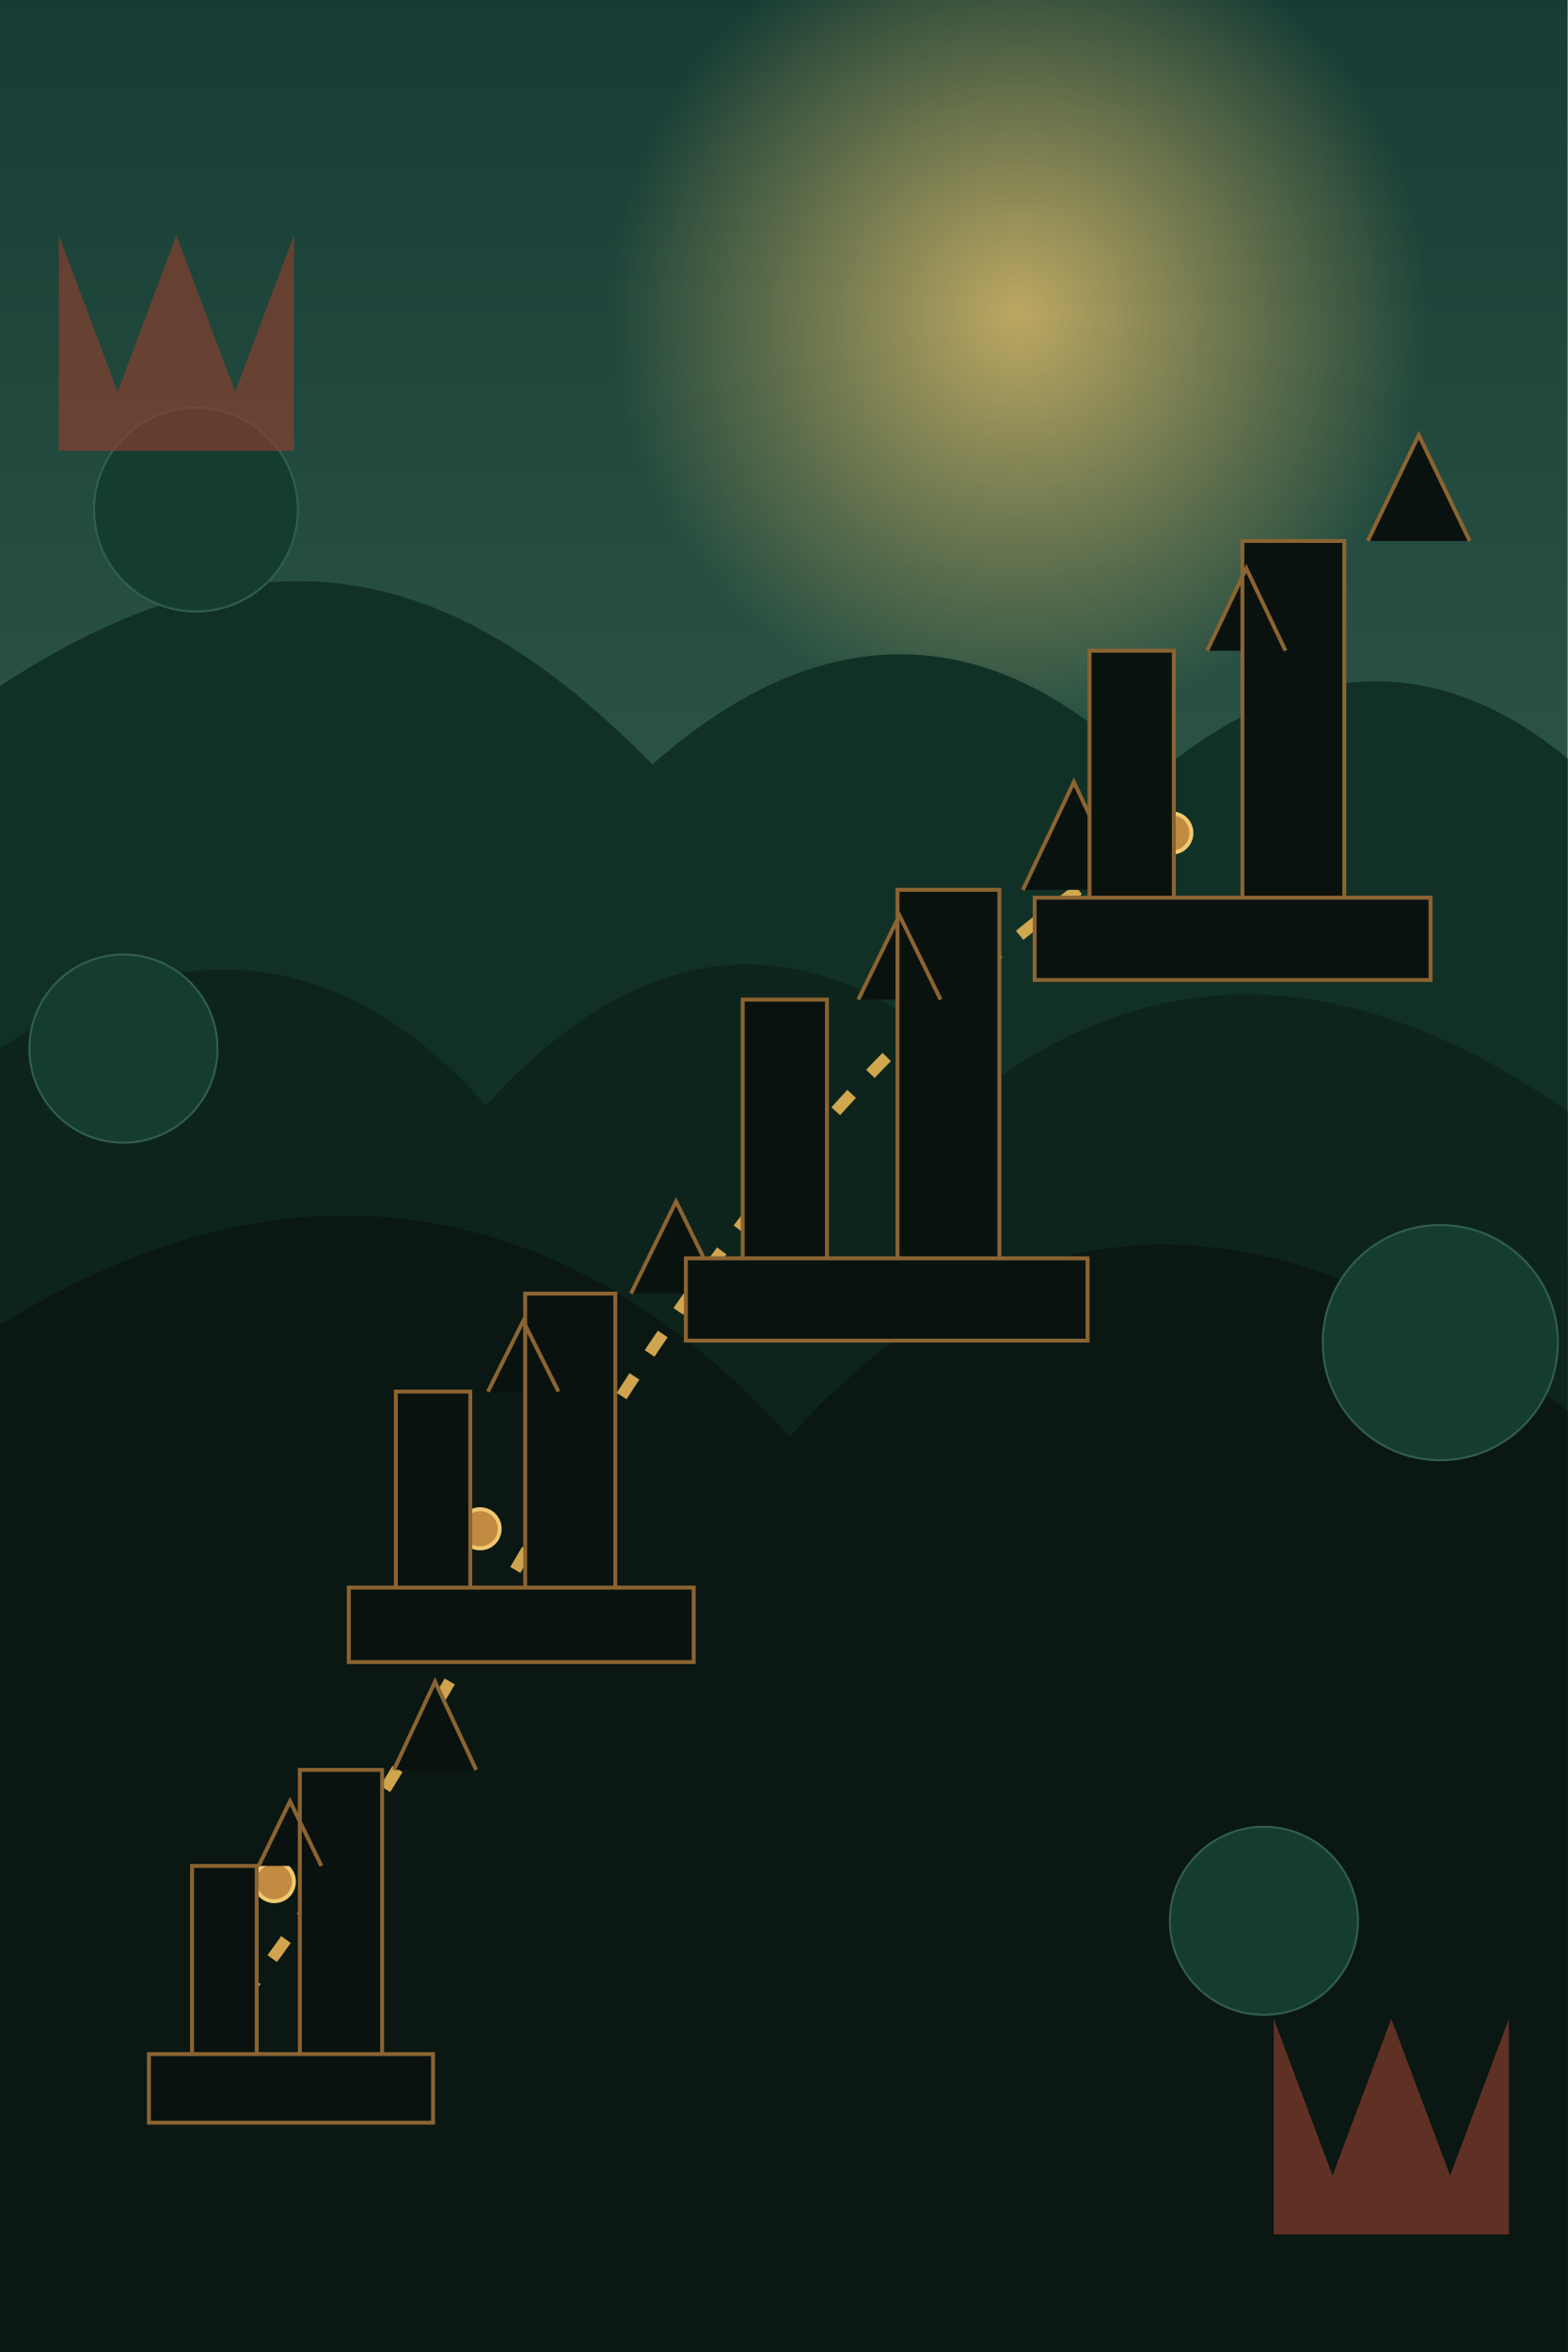
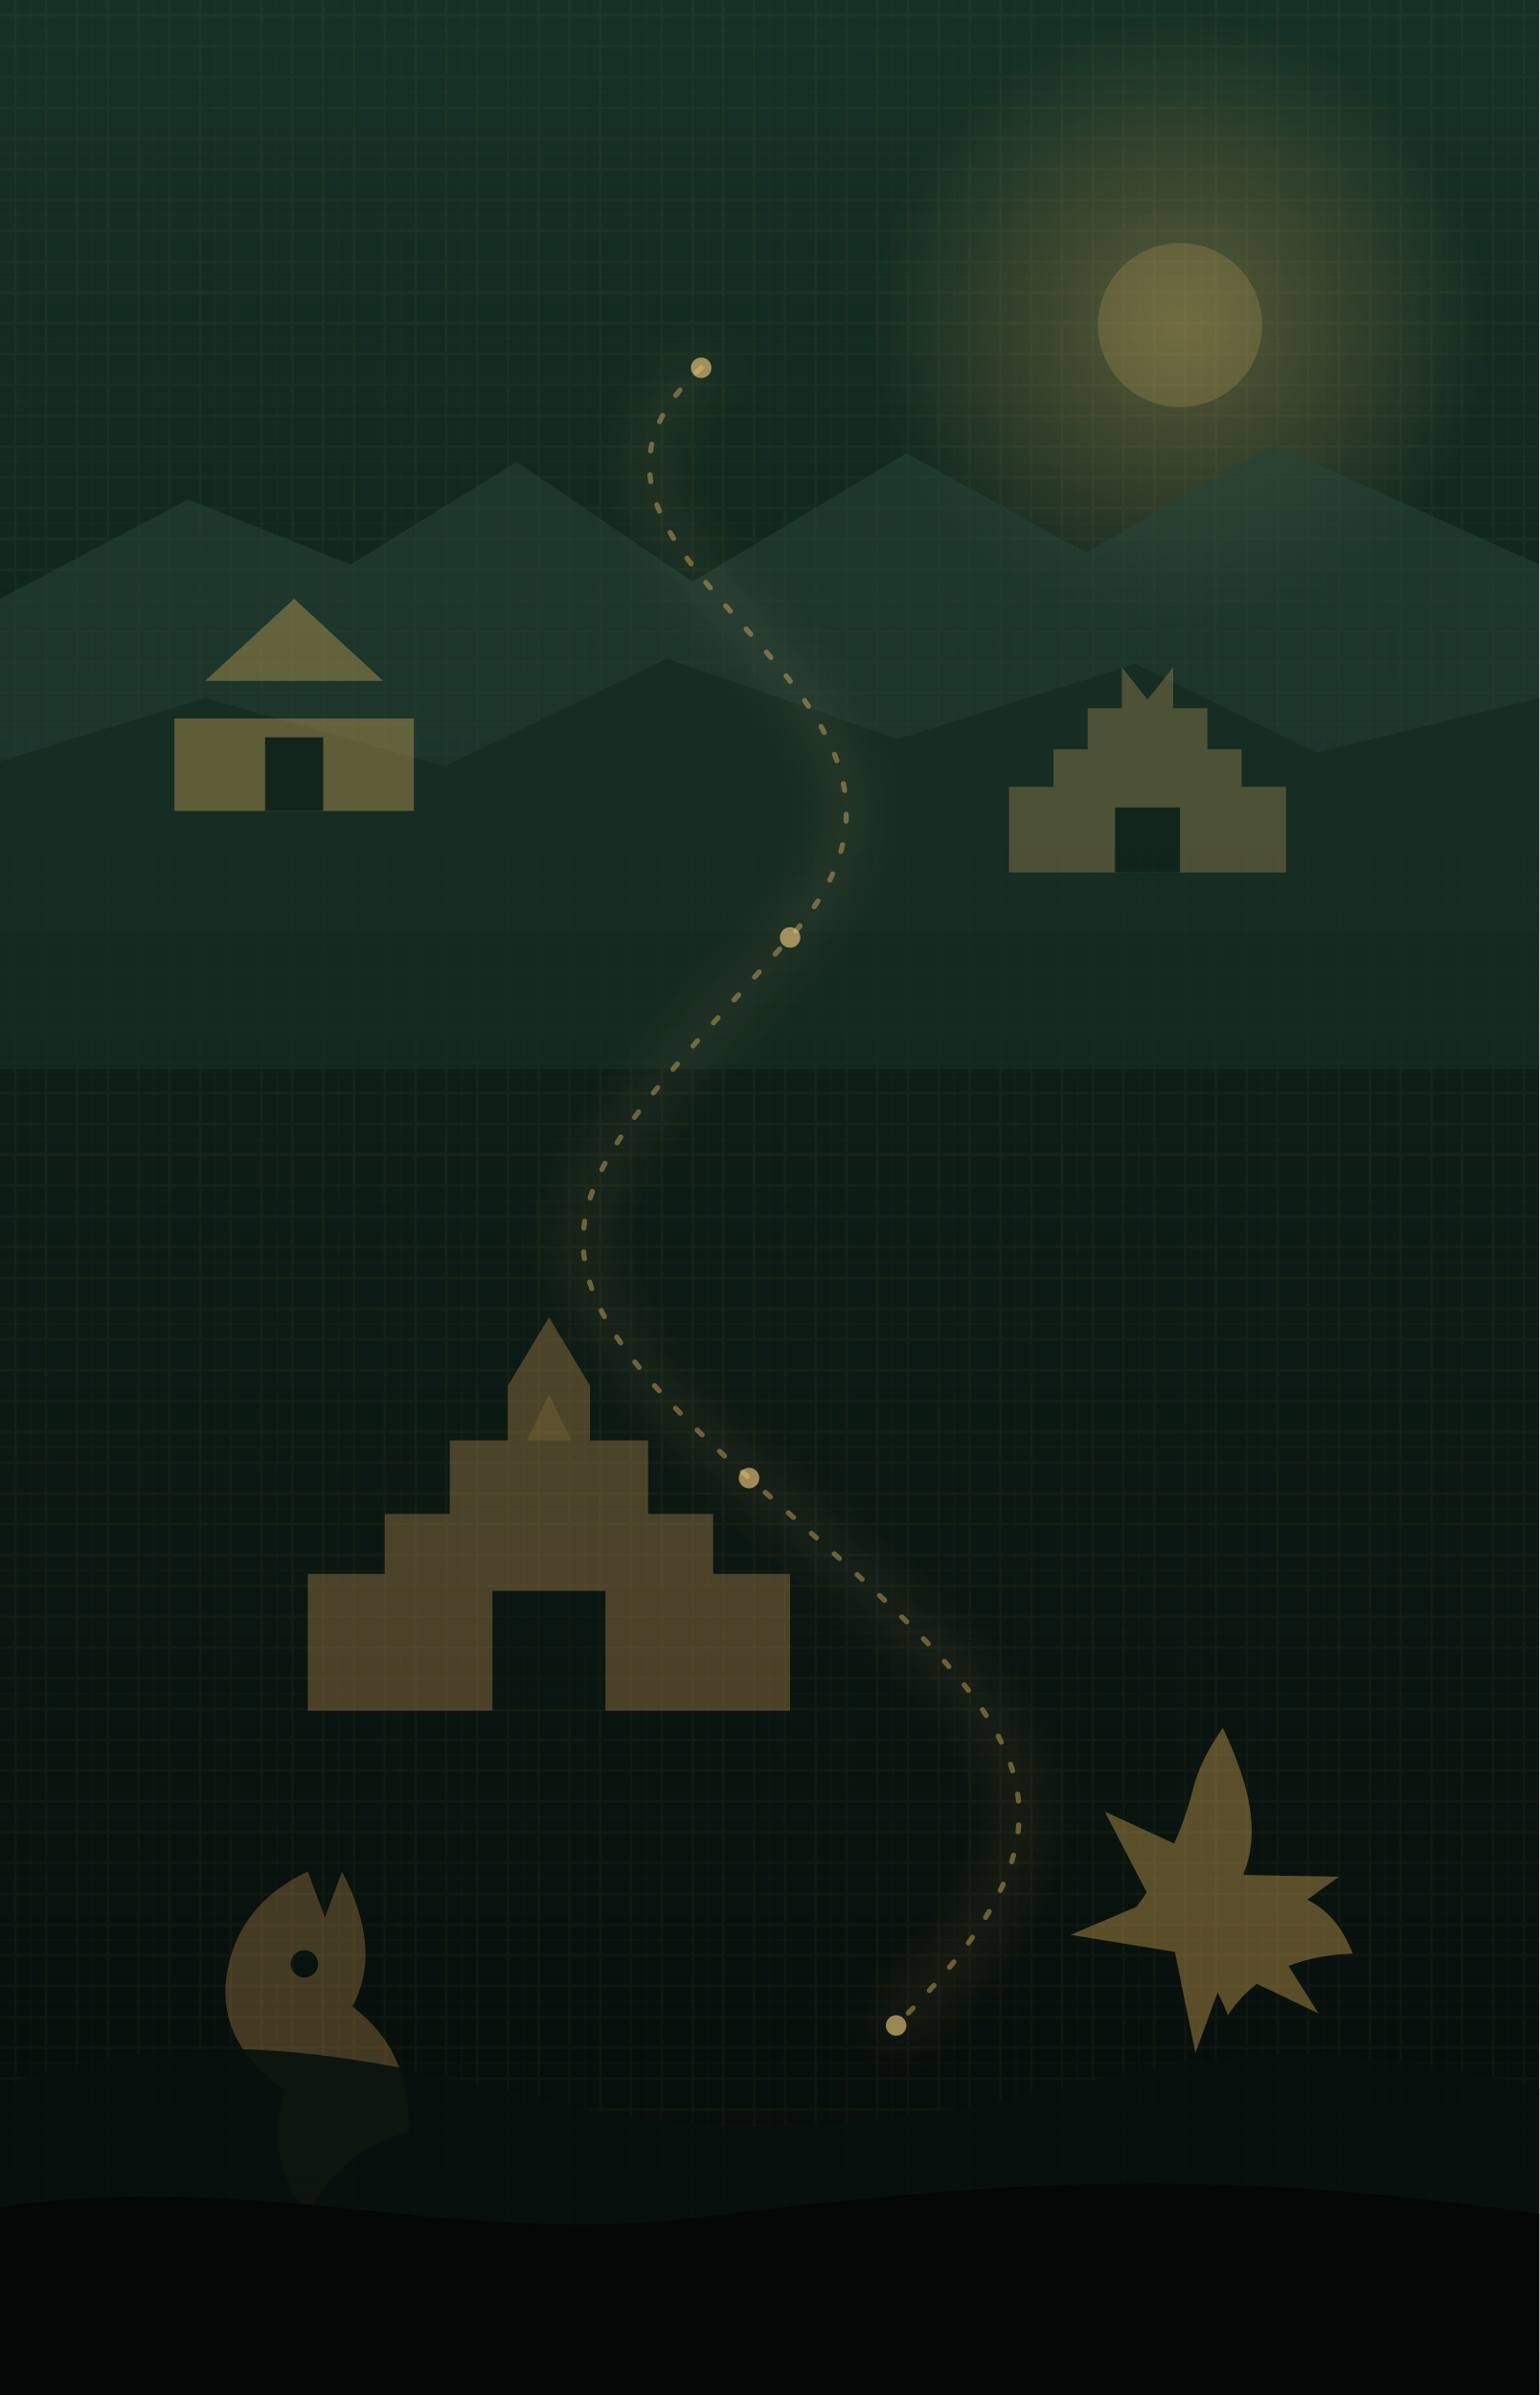
- <svg xmlns="http://www.w3.org/2000/svg" viewBox="0 0 800 1200">
+ <svg xmlns="http://www.w3.org/2000/svg" viewBox="0 0 900 1400" role="img" aria-label="Stylized Cambodia heritage journey map">
  <defs>
    <linearGradient id="bg" x1="0" y1="0" x2="0" y2="1">
-       <stop stop-color="#163c34" />
-       <stop offset=".44" stop-color="#315b4a" />
-       <stop offset="1" stop-color="#0b1512" />
+       <stop offset="0" stop-color="#163226" />
+       <stop offset=".46" stop-color="#0d1e17" />
+       <stop offset="1" stop-color="#050a08" />
    </linearGradient>
-     <radialGradient id="sun">
-       <stop stop-color="#f1c86f" stop-opacity=".75" />
-       <stop offset="1" stop-color="#f1c86f" stop-opacity="0" />
+     <radialGradient id="halo" cx="50%" cy="50%" r="50%">
+       <stop offset="0" stop-color="#e9bd67" stop-opacity=".32" />
+       <stop offset="1" stop-color="#e9bd67" stop-opacity="0" />
    </radialGradient>
+     <pattern id="weave" width="36" height="36" patternUnits="userSpaceOnUse">
+       <path d="M0 9H36M0 27H36M9 0V36M27 0V36" stroke="#d5a24d" stroke-opacity=".045" stroke-width="1.5" />
+       <path d="M0 18H36M18 0V36" stroke="#8a4934" stroke-opacity=".05" />
+     </pattern>
+     <filter id="soft" x="-50%" y="-50%" width="200%" height="200%">
+       <feGaussianBlur stdDeviation="14" />
+     </filter>
  </defs>
-   <rect width="800" height="1200" fill="url(#bg)" />
-   <circle cx="520" cy="160" r="210" fill="url(#sun)" />
-   <path d="M0 350C145 255 242 298 333 390c88-78 176-74 255 7 73-62 144-66 212-10v813H0Z" fill="#123126" />
-   <path d="M0 535c105-71 187-40 248 29 84-93 173-95 257-11 88-64 186-62 295 14v633H0Z" fill="#0d241c" />
-   <path d="M0 676c168-104 306-50 403 57 120-132 250-125 397-13v480H0Z" fill="#0a1712" />
-   <path d="M90 1060c168-188 224-455 506-638" fill="none" stroke="#e5b454" stroke-width="6" stroke-dasharray="12 14" opacity=".9" />
-   <g fill="#c18c42" stroke="#f0c96f" stroke-width="2">
-     <circle cx="140" cy="960" r="10" />
-     <circle cx="245" cy="780" r="10" />
-     <circle cx="405" cy="610" r="10" />
-     <circle cx="598" cy="425" r="10" />
+   <rect width="900" height="1400" fill="url(#bg)" />
+   <rect width="900" height="1400" fill="url(#weave)" />
+   <circle cx="690" cy="190" r="180" fill="url(#halo)" />
+   <circle cx="690" cy="190" r="48" fill="#e9bd67" opacity=".18" />
+   <path d="M0 350L110 292 205 330 302 270 405 340 530 265 635 323 745 260 900 330V545H0Z" fill="#264438" opacity=".55" />
+   <path d="M0 445L120 408 260 448 390 385 525 432 664 388 770 440 900 408V625H0Z" fill="#152b21" opacity=".82" />
+   <g opacity=".38" fill="#d6aa58">
+     <path d="M102 420h140v54H102z" />
+     <path d="M120 398h104l-52-48z" />
+     <rect x="155" y="431" width="34" height="43" fill="#0b1712" />
  </g>
-   <g fill="#0a120f" stroke="#8b6432" stroke-width="2">
-     <path d="M76 1048h145v35H76zM98 1048v-96h33v96m22 0v-145h42v145m-63-96 16-33 16 33m37-49 21-45 21 45" />
-     <path d="M178 810h176v38H178zM202 810v-100h38v100m28 0V660h46v150m-65-100 18-36 18 36m37-50 23-47 23 47" />
-     <path d="M350 642h205v42H350zM379 642V510h43v132m36 0V454h52v188m-72-132 21-43 21 43m42-56 26-55 26 55" />
-     <path d="M528 458h202v42H528zM556 458V332h43v126m35 0V276h52v182m-70-126 20-42 20 42m42-56 26-54 26 54" />
+   <g transform="translate(590 390)" fill="#ba965a" opacity=".34">
+     <path d="M0 120V70h26V48h20V24h20V0l15 19 15-19v24h20v24h20v22h26v50Z" />
+     <rect x="62" y="82" width="38" height="38" fill="#0a1510" />
  </g>
-   <g fill="#153d2f" stroke="#325f4d">
-     <circle cx="63" cy="535" r="48" />
-     <circle cx="735" cy="685" r="60" />
-     <circle cx="645" cy="980" r="48" />
-     <circle cx="100" cy="260" r="52" />
+   <g transform="translate(180 770)" opacity=".42">
+     <path d="M0 230V150h45v-35h38V72h34V40l24-40 24 40v32h34v43h38v35h45v80Z" fill="#a47e49" />
+     <path d="M108 230v-70h66v70Z" fill="#0a1510" />
+     <path d="M128 72l13-27 13 27Z" fill="#cf9f50" />
  </g>
-   <g fill="#8d3f2e" opacity=".65">
-     <path d="M30 120l30 80 30-80 30 80 30-80v110H30z" />
-     <path d="M650 1030l30 80 30-80 30 80 30-80v110H650z" />
+   <path d="M410 215C286 330 592 402 462 548S282 726 438 864s218 188 86 320" fill="none" stroke="#d9aa54" stroke-opacity=".12" stroke-width="16" stroke-linecap="round" filter="url(#soft)" />
+   <path d="M410 215C286 330 592 402 462 548S282 726 438 864s218 188 86 320" fill="none" stroke="#e7ba67" stroke-opacity=".42" stroke-width="3" stroke-linecap="round" stroke-dasharray="4 14" />
+   <g fill="#f0cb7f" opacity=".62">
+     <circle cx="410" cy="215" r="6" />
+     <circle cx="462" cy="548" r="6" />
+     <circle cx="438" cy="864" r="6" />
+     <circle cx="524" cy="1184" r="6" />
  </g>
+   <g transform="translate(623 1010)" opacity=".38" fill="#e0b05a">
+     <path d="M92 0c20 42 23 73 5 98 35-8 59 3 71 34-33 1-58 13-73 36-12-31-32-49-60-55 19-23 32-48 39-75 3-13 9-25 18-38Z" />
+     <path d="M73 72 23 49l27 52-47 20 61 10 12 59 18-49 54 26-31-49 43-31-55-1Z" />
+   </g>
+   <g transform="translate(95 1080)" opacity=".32" fill="#c59552">
+     <path d="M85 14c-28 13-45 35-48 65-2 25 10 46 35 63-9 25-5 49 13 73 13-26 33-42 59-49 1-32-10-56-33-73 12-22 10-48-6-79l-10 27Z" />
+     <circle cx="83" cy="68" r="8" fill="#0b1712" />
+   </g>
+   <path d="M0 1220c120-45 234-12 336 11 110 25 218 5 316-18 86-20 166-14 248 8v179H0Z" fill="#07110d" opacity=".9" />
+   <path d="M0 1290c153-22 265 24 410 6 171-21 293-30 490-2v106H0Z" fill="#040706" />
</svg>
